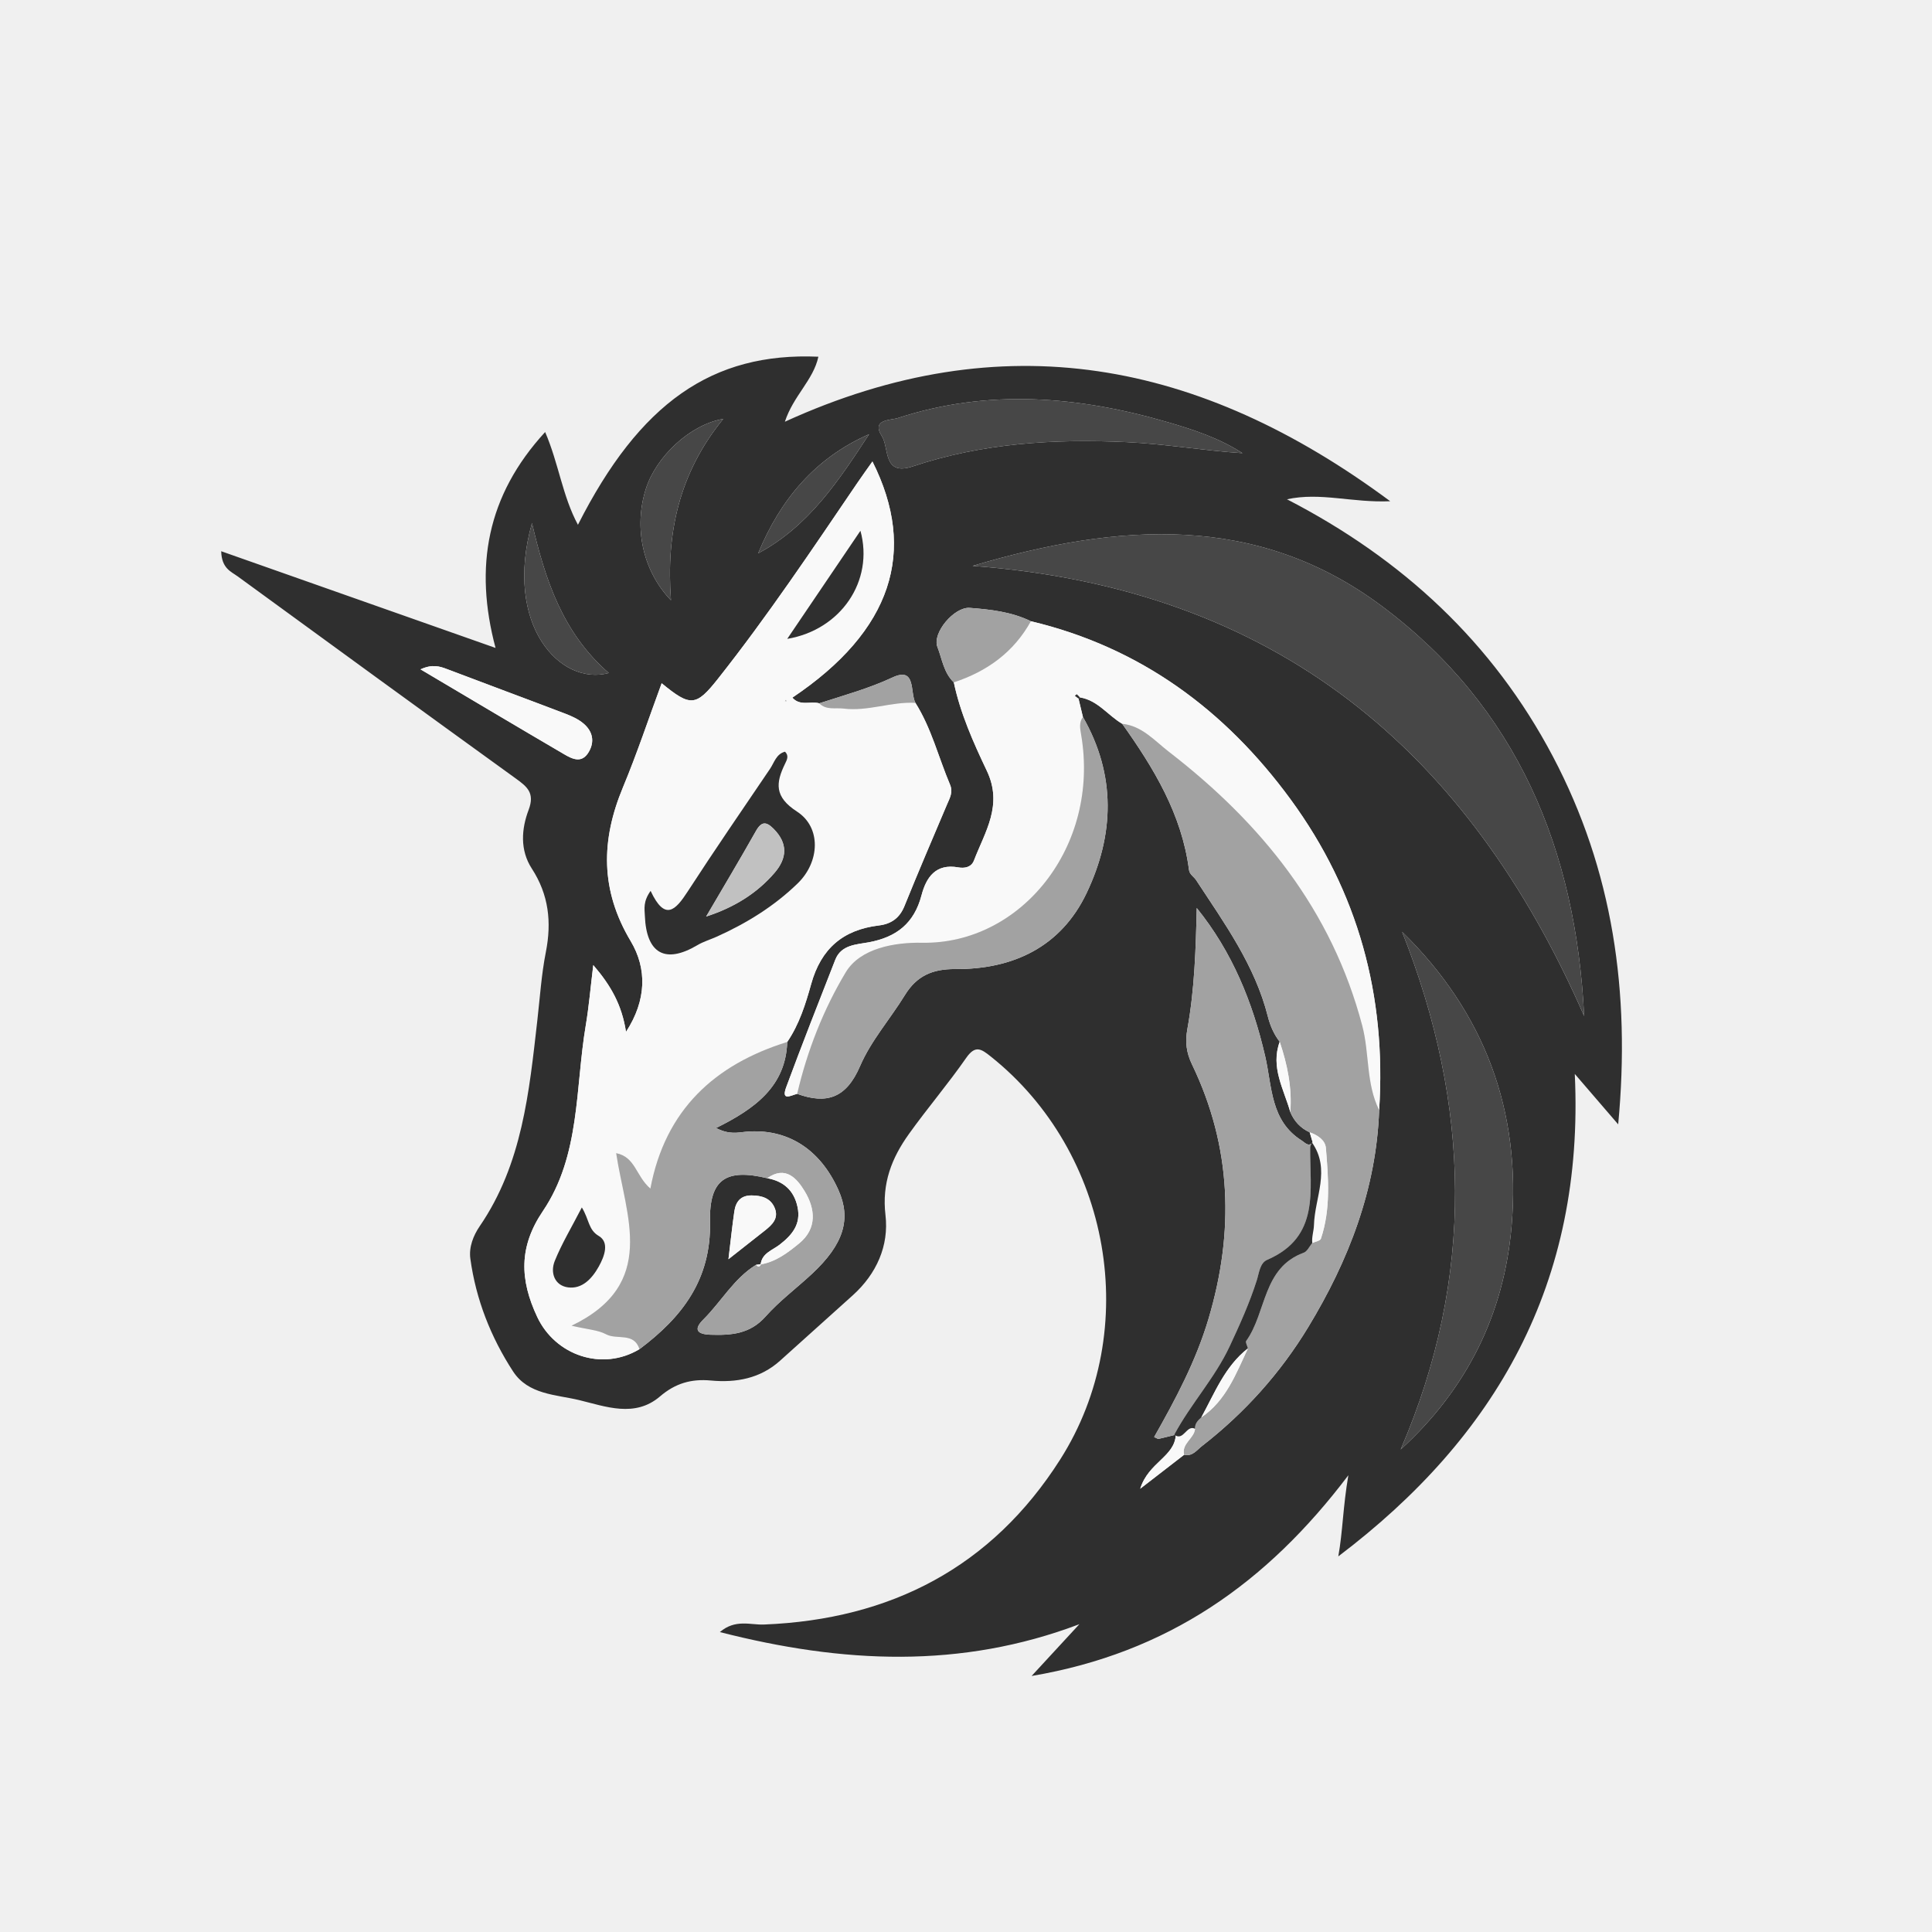
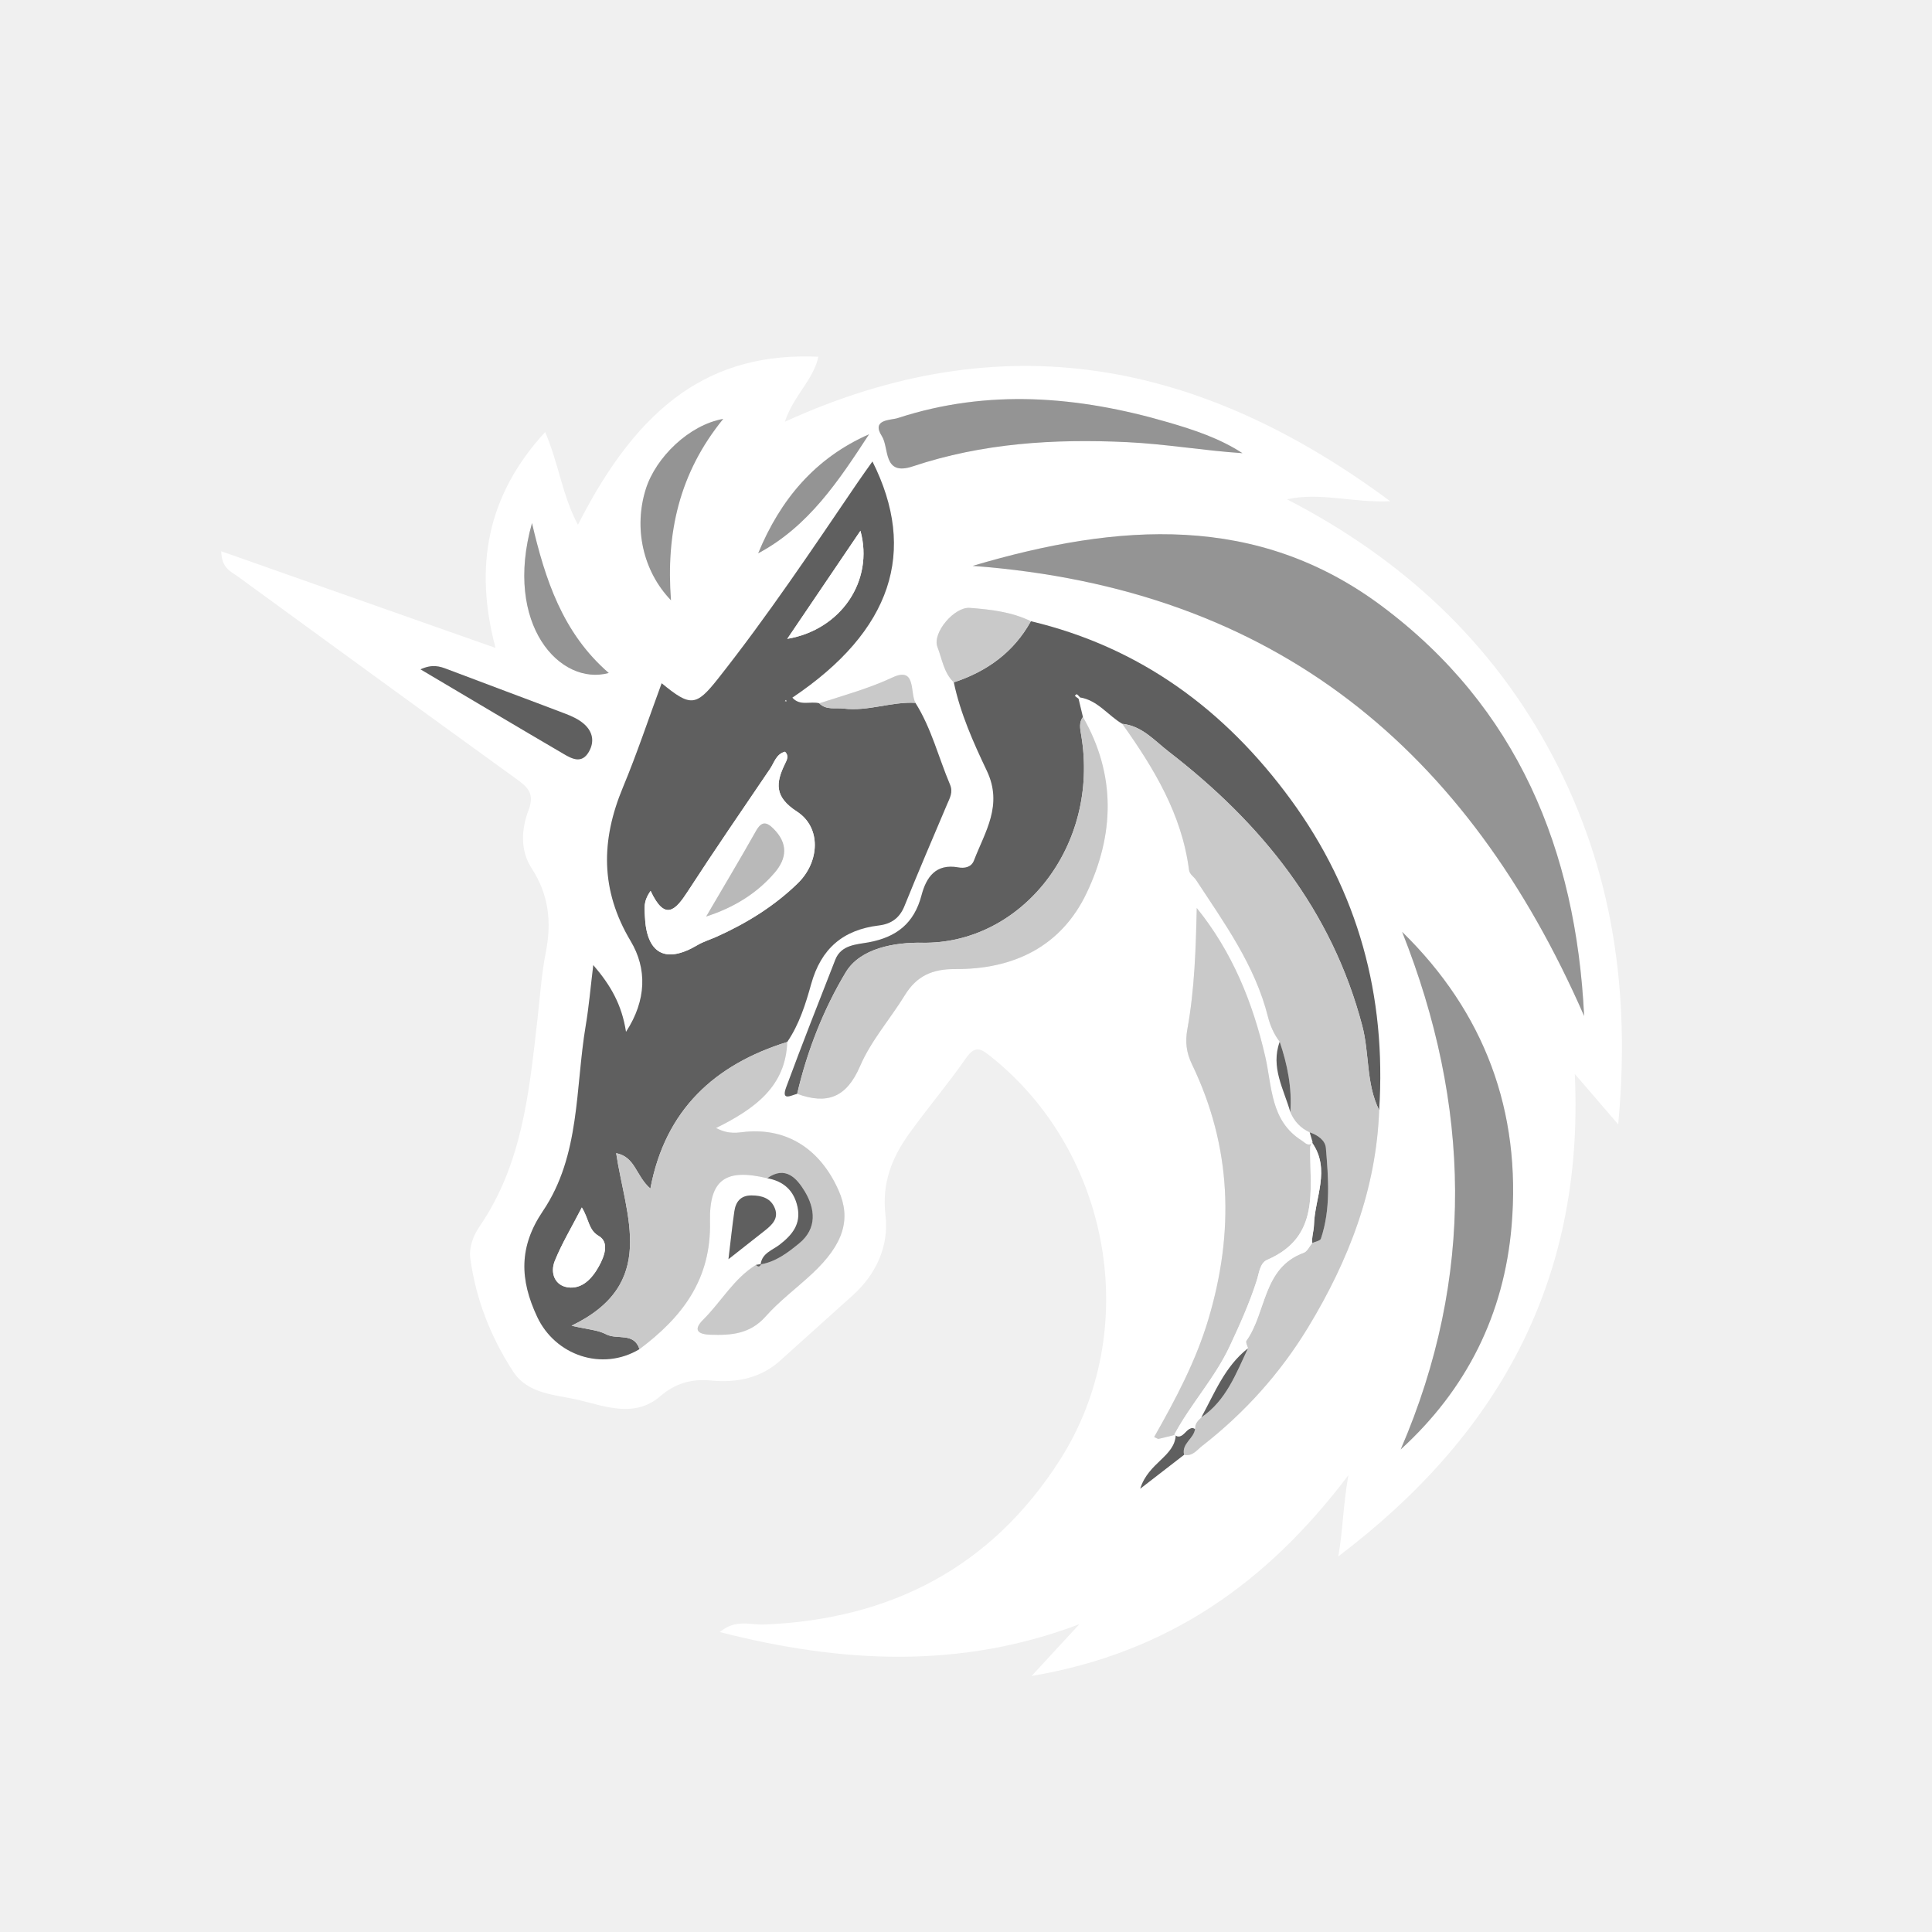
- <svg xmlns="http://www.w3.org/2000/svg" version="1.1" id="Layer_1" x="0px" y="0px" viewBox="0 0 2000 2000" style="enable-background:new 0 0 2000 2000;" xml:space="preserve">
-   <style type="text/css">
- 	.st0{fill:#2F2F2F;}
- 	.st1{fill:#F9F9F9;}
- 	.st2{fill:#474747;}
- 	.st3{fill:#A2A2A2;}
- 	.st4{fill:#C1C1C1;}
- </style>
-   <g id="_x37_Ust4G.tif">
-     <g>
-       <path class="st0" d="M228.99,570.63c95.14,33.54,187.9,66.23,284,100.11c-22.33-83.78-9.12-157.7,51.34-223.5    c14.1,32.72,17.86,66.2,33.95,96.02c63.89-126.12,138.99-178.77,248.9-173.99c-5.2,24.24-25.87,40.36-34.68,67.3    c225.57-102.93,429.58-63.89,626.66,82.31c-39.66,1.71-72.05-9.59-106.9-2.03c119.7,61.79,213.07,148.29,275.22,266.14    c62.16,117.89,80.52,243.93,67.66,380.94c-15.75-18.3-28.28-32.86-44.93-52.2c10.22,216.5-81.52,375.9-244.81,499.44    c4.64-25.75,4.78-51.13,10.42-84c-84.52,111.75-186.92,183.87-327.92,207.8c19.67-21.32,34.57-37.47,49.47-53.62    c-122.67,46.51-245.11,40.69-372.17,8.17c16.04-13.71,31.67-7.26,45.57-7.81c131.27-5.18,235.87-59.41,306.77-170.89    c85.38-134.26,52.39-318.17-71.83-417.07c-9.89-7.88-16.02-12.27-25.53,1.4c-18.72,26.94-40.12,52-59.23,78.69    c-17.8,24.86-28.2,51.02-24.31,84.03c3.73,31.62-9.21,60.84-33.92,83.09c-25.09,22.59-50.16,45.2-75.3,67.73    c-20.49,18.36-45.34,22.87-71.5,20.42c-20.29-1.9-36.84,2.87-52.66,16.44c-26.08,22.37-56.42,10.41-83.76,3.82    c-23.87-5.75-52.69-5.56-68.4-29.72c-23.08-35.5-38.38-74.46-44.19-116.59c-1.66-12.05,3.09-24.04,9.69-33.69    c44.11-64.44,51.18-139.01,59.67-213.28c2.69-23.53,4.21-47.32,8.79-70.49c6.14-31.07,3-59.47-14.51-86.42    c-12.48-19.2-10.76-41.17-3.31-60.83c6.64-17.52-1.6-24-13.37-32.5c-96.1-69.44-191.97-139.21-287.73-209.12    C239.27,591.71,229.41,588.48,228.99,570.63z M787.94,1308.54c-1.77,0.28-3.55,0.56-5.32,0.84    c-23.03,14.21-35.98,38.16-54.6,56.65c-10.56,10.49-6.01,15.22,7.35,15.67c21.38,0.72,40.99-0.65,57.09-18.78    c14.44-16.26,32.28-29.47,48.27-44.4c32.63-30.47,40.66-56.49,27.22-86.58c-19.11-42.77-53.28-64.14-95.8-60.35    c-8.3,0.74-17.15,3.26-30.89-3.88c40.83-20.17,72.12-43.46,73.69-89.08c12.42-18.23,19.03-39.3,24.76-59.91    c10.23-36.79,33.01-56.22,70.08-60.69c12.61-1.52,21.42-7.5,26.48-20.03c14.24-35.27,29.24-70.24,44.1-105.27    c2.82-6.65,6.45-12.57,3.08-20.52c-11.94-28.21-19.26-58.37-35.83-84.63c-5.74-11.09,0.87-37.73-23.64-26.3    c-24.72,11.53-50.38,18.51-75.89,26.78c-9.02-2.47-19.89,3.22-27.84-5.86c103.25-69.29,129.61-151.56,82.9-244.47    c-5.47,7.76-10.77,15.06-15.84,22.52c-46.59,68.54-92.67,137.46-144.14,202.51c-22.76,28.77-28.46,28.96-58.21,4.54    c-13.42,36.37-25.43,72.6-40.07,107.74c-22.81,54.74-23.59,106.33,8.01,159.21c16.91,28.3,16.6,61.06-4.86,93.94    c-4.31-27.99-15.64-47.92-33.88-69.14c-2.88,23.5-4.52,43.12-7.78,62.47c-10.97,65.02-5.42,134.55-44.41,192.25    c-24.94,36.91-24,70.84-5.85,109.49c18.65,39.73,67.12,56.67,105.87,33.39c44.09-33.03,74.32-71.95,73.02-131.99    c-0.97-44.53,17.05-55.09,59.26-44.98c16.92,3.09,27.69,12.71,31.33,29.72c3.8,17.74-5.44,28.98-18.55,39.12    c-7.38,5.71-18.26,8.69-19.62,20.39L787.94,1308.54z M1358.96,1182.92c-4.88,4.47-7.9,0-11.51-2.27    c-32.45-20.44-30.52-55.93-37.73-87.15c-12.95-56.05-34.11-108.06-70.85-153.53c-0.97,42.44-2.23,84.17-9.7,125.24    c-2.45,13.5-1.04,24.58,4.77,36.64c41.21,85.46,43.91,173.33,17.06,263.53c-12.94,43.48-33.98,83.04-56.25,122.25    c2.97,1.27,3.89,2.07,4.6,1.91c5.97-1.36,11.9-2.9,17.84-4.37c-1.07,22.91-28.29,28.49-36.85,55.95    c19.01-14.7,32.22-24.91,45.42-35.12c8.64,1.98,13.06-4.82,18.58-9.1c44.17-34.33,81.13-75.54,109.99-123.14    c41.77-68.89,70.39-142.66,73.36-224.51c7.6-118.08-21.65-226.09-91.62-321.66c-67.8-92.61-155.58-157.52-268.92-184.49    c-19.94-9.73-41.66-12.18-63.23-13.83c-16.15-1.24-39.13,26.07-33.51,40.48c4.83,12.39,6.51,26.71,16.97,36.63    c6.79,32.2,20.28,62.3,34.16,91.5c16.95,35.64-1.84,63.06-13.3,92.88c-2.83,7.35-10.17,8.25-16.16,7.17    c-23.6-4.27-33.29,10.49-38.13,28.86c-7.64,29.03-25.8,43.35-54.75,48.71c-12.33,2.28-28.41,2.38-34.52,18    c-17.17,43.91-34.48,87.78-50.82,132c-5.51,14.92,5.24,8.29,11.35,6.85c30.88,11.25,51.04,4.06,65.09-28.67    c11.3-26.33,31.26-48.85,46.47-73.61c12.21-19.86,28.45-27.03,52.1-26.89c59.99,0.36,109.43-22.95,136-78.75    c28.73-60.33,30.58-122.19-3.85-182.23c-1.53-6.35-3.05-12.7-4.58-19.06l1.48-1.2c18.45,2.96,28.94,18.66,43.81,27.35    c32.7,45.96,61.64,93.64,69.09,151.13c0.64,4.93,5.05,7.08,7.34,10.57c29.28,44.67,60.91,88.2,74.29,141.21    c2.43,9.62,6.26,18.39,12.28,26.24c-9.65,26.26,4.21,48.97,10.98,72.75c3.99,9.57,10.62,16.62,20.06,20.99    C1356.85,1175.76,1357.91,1179.34,1358.96,1182.92z M1006.85,585.8c314.75,23.43,512.88,191.54,633.03,465.96    c-8.39-171.91-69.09-319.61-209.58-424.45C1301.53,531.23,1158.3,540.95,1006.85,585.8z M1451.48,964.65    c71.05,179.2,75.6,356.97-1.48,535.82c68.34-62.32,107.03-139.97,114.8-231.46C1574.89,1150.23,1536.8,1048.04,1451.48,964.65z     M1286.21,469.13c-23.8-15.46-50.3-24.2-77.07-32c-92.82-27.06-186.15-34.89-279.75-4.35c-7.25,2.37-27.78,1.08-16.5,18.69    c7.82,12.2,0.78,41.75,32.09,31.3c71.98-24.03,146.09-28.64,221.45-25.08C1206.52,459.58,1245.92,466.47,1286.21,469.13z     M748.68,433.65c-35.07,6.11-69.75,39.6-80.15,72.6c-12.63,40.06-3.23,84.65,26.06,115.16    C689.36,552.21,702.9,489.88,748.68,433.65z M435.3,692.9c51.85,30.7,100.02,59.39,148.41,87.72c8.63,5.05,18.58,10.2,25.81-2.24    c6.39-11,3.83-21.47-5.42-29.34c-5.35-4.55-12.24-7.68-18.9-10.23c-40.65-15.51-81.48-30.56-122.14-46.05    C455.21,689.77,447.73,687.23,435.3,692.9z M550.71,541.47C521,646.9,580.02,710.46,630.19,696.67    C582.2,655.1,564.26,599.43,550.71,541.47z M784.84,572.81c52.4-27.94,83.66-75.56,114.81-123.26    C843.67,474.16,807.69,517.37,784.84,572.81z M754.09,1303.54c15.49-12.19,26.69-20.96,37.84-29.79    c7.32-5.8,14.24-12.4,10.27-22.7c-4.1-10.65-13.47-13.53-24.25-13.55c-11.34-0.02-16.32,6.64-17.77,16.54    C757.98,1269.16,756.41,1284.38,754.09,1303.54z" />
-       <path class="st1" d="M947.62,727.58c16.57,26.26,23.89,56.42,35.83,84.63c3.37,7.95-0.26,13.87-3.08,20.52    c-14.85,35.03-29.85,70-44.1,105.27c-5.06,12.53-13.87,18.51-26.48,20.03c-37.07,4.47-59.85,23.9-70.08,60.69    c-5.73,20.61-12.34,41.68-24.76,59.91c-75.05,23.37-126.32,70.14-141.68,151.79c-15.17-13.18-15.45-32.74-35.42-36.68    c9.83,65.52,43.51,135.38-46.17,178.63c16.81,3.94,27.36,4.4,35.76,8.88c11.23,6,28.88-2.4,34.54,15.39    c-38.75,23.28-87.22,6.34-105.87-33.39c-18.15-38.65-19.09-72.59,5.85-109.49c38.99-57.7,33.44-127.22,44.41-192.25    c3.26-19.35,4.91-38.97,7.78-62.47c18.24,21.22,29.57,41.15,33.88,69.14c21.46-32.88,21.77-65.64,4.86-93.94    c-31.6-52.87-30.82-104.47-8.01-159.21c14.64-35.14,26.65-71.37,40.07-107.74c29.75,24.42,35.46,24.22,58.21-4.54    c51.46-65.06,97.55-133.97,144.14-202.51c5.07-7.46,10.37-14.76,15.84-22.52c46.71,92.91,20.35,175.18-82.9,244.47    c7.95,9.08,18.82,3.39,27.84,5.86c7.24,7.34,16.67,4.4,25.28,5.46C898.54,736.64,922.61,726.22,947.62,727.58z M673.51,922.25    c-7.96,11.18-6.23,18.65-5.96,25.66c1.52,39.4,21.18,50.2,54.41,30.49c6.21-3.68,13.36-5.76,19.99-8.75    c30.97-13.95,59.65-31.62,84-55.37c22.68-22.12,24.41-57.74-0.94-74.14c-23.53-15.23-22.07-29.58-12.28-49.65    c1.81-3.71,4.25-8.04-0.08-12.33c-9.14,2.36-11.1,11.21-15.48,17.68c-28.59,42.21-57.5,84.22-85.23,126.99    C699.35,942.25,688.39,954.09,673.51,922.25z M890.72,549.46c-25.67,37.91-50.1,73.98-75.76,111.88    C870.43,652.05,904.94,601.33,890.72,549.46z M602.31,1249.95c-10.69,20.76-20.81,37.5-28.03,55.41    c-4.92,12.2-0.11,25.51,13.8,27.33c14.53,1.91,24.75-9.04,31.7-21.47c5.97-10.66,11.29-25.14,0.08-31.74    C608.91,1273.04,610.05,1262.57,602.31,1249.95z M813.61,724.55l-1.03,1.19l1.6,0.29L813.61,724.55z" />
-       <path class="st1" d="M1161.76,749.28c-14.87-8.69-25.37-24.38-43.84-27.33c-1.07-1.09-2.05-2.28-3.22-3.23    c-0.14-0.11-1.3,1.02-1.99,1.58c1.25,0.94,2.5,1.89,3.75,2.83c1.53,6.35,3.05,12.7,4.58,19.06c-4.2,5.76-2.95,11.96-1.86,18.35    c19.8,115.97-62.61,217.24-164.77,215.38c-28.04-0.51-63.85,5.53-78.88,30.55c-23.08,38.41-39.96,81.34-50.31,125.87    c-6.11,1.44-16.86,8.07-11.35-6.85c16.34-44.22,33.64-88.09,50.82-132c6.11-15.62,22.19-15.72,34.52-18    c28.95-5.36,47.11-19.67,54.75-48.71c4.83-18.37,14.53-33.13,38.13-28.86c5.99,1.08,13.34,0.19,16.16-7.17    c11.47-29.82,30.25-57.24,13.3-92.88c-13.89-29.2-27.38-59.3-34.16-91.5c34.34-11.33,61.96-31.12,79.77-63.28    c113.34,26.97,201.12,91.88,268.92,184.49c69.97,95.57,99.22,203.58,91.62,321.66c-13.69-27.52-9.9-58.49-17.49-87.36    c-31.47-119.69-104.52-209.79-200.31-283.74C1195.2,766.79,1182.26,751.42,1161.76,749.28z" />
-       <path class="st2" d="M1006.85,585.8c151.45-44.86,294.68-54.58,423.46,41.51c140.49,104.83,201.18,252.54,209.58,424.45    C1519.73,777.34,1321.6,609.24,1006.85,585.8z" />
-       <path class="st3" d="M1161.76,749.28c20.49,2.14,33.44,17.51,48.15,28.86c95.79,73.95,168.84,164.05,200.31,283.74    c7.59,28.87,3.8,59.85,17.49,87.36c-2.97,81.85-31.59,155.62-73.36,224.51c-28.86,47.6-65.82,88.8-109.99,123.14    c-5.51,4.28-9.93,11.08-18.57,9.1c-2.86-11.78,10.39-16.77,11.34-26.94c-0.34-5.3,2.94-8.61,6.48-11.79    c25.69-17.36,35.86-45.19,48.31-71.49c-0.67-2.61-2.8-6.26-1.8-7.66c21.12-29.53,16.8-75.67,59.52-91.3    c3.68-1.35,5.93-6.61,8.84-10.06c3.07-1.44,8.17-2.21,8.91-4.43c10.29-30.74,7.76-62.43,5.17-93.88    c-0.67-8.17-8.57-13.46-16.76-16.26c-9.44-4.37-16.07-11.42-20.06-20.99c1.87-25.09-3.02-49.15-10.98-72.75    c-6.02-7.84-9.86-16.62-12.28-26.24c-13.37-53.02-45.01-96.55-74.29-141.21c-2.29-3.49-6.7-5.64-7.34-10.57    C1223.41,842.92,1194.47,795.24,1161.76,749.28z" />
-       <path class="st3" d="M661.98,1396.65c-5.66-17.79-23.31-9.39-34.54-15.39c-8.4-4.49-18.95-4.94-35.76-8.88    c89.68-43.26,56-113.12,46.17-178.63c19.97,3.94,20.25,23.5,35.42,36.68c15.36-81.65,66.63-128.42,141.68-151.79    c-1.57,45.61-32.86,68.9-73.69,89.08c13.73,7.14,22.59,4.62,30.89,3.88c42.52-3.79,76.69,17.58,95.8,60.35    c13.45,30.09,5.41,56.11-27.22,86.58c-15.99,14.93-33.83,28.14-48.27,44.4c-16.1,18.13-35.71,19.5-57.09,18.78    c-13.37-0.45-17.92-5.18-7.35-15.67c18.62-18.49,31.57-42.44,54.6-56.65c2.23,2.6,3.98,2.2,5.32-0.84c0,0-0.53,0.37-0.53,0.37    c15.81-2.66,28.24-12.21,39.94-21.8c18.86-15.46,16.55-35.99,5.64-53.96c-7.88-12.98-19.66-26.99-38.74-13.46    c-42.21-10.11-60.23,0.44-59.26,44.98C736.31,1324.7,706.08,1363.62,661.98,1396.65z" />
-       <path class="st3" d="M1217.2,1485.14c-5.94,1.48-11.87,3.02-17.84,4.39c-0.7,0.16-1.63-0.63-4.6-1.91    c22.27-39.21,43.31-78.77,56.25-122.25c26.84-90.2,24.15-178.07-17.06-263.53c-5.82-12.06-7.22-23.14-4.77-36.64    c7.46-41.07,8.72-82.8,9.7-125.24c36.73,45.46,57.9,97.48,70.85,153.53c7.21,31.22,5.29,66.71,37.73,87.15    c3.6,2.27,6.63,6.74,11.51,2.27c0,0-0.84-0.24-0.84-0.24c-0.63,1.69-1.8,3.37-1.82,5.06c-0.5,44.23,10.62,92.64-44.49,116.42    c-7.61,3.28-8.36,13.6-10.83,21.35c-7.47,23.42-17.53,45.7-27.92,67.97c-15.42,33.03-40.43,59.83-57.48,91.7L1217.2,1485.14z" />
-       <path class="st2" d="M1451.48,964.65c85.32,83.39,123.41,185.58,113.32,304.36c-7.77,91.49-46.46,169.14-114.8,231.46    C1527.09,1321.62,1522.53,1143.85,1451.48,964.65z" />
-       <path class="st3" d="M825.23,1132.35c10.35-44.54,27.24-87.46,50.31-125.87c15.03-25.02,50.84-31.06,78.88-30.55    c102.16,1.87,184.57-99.4,164.77-215.38c-1.09-6.4-2.35-12.59,1.86-18.35c34.43,60.03,32.58,121.9,3.85,182.23    c-26.57,55.8-76.01,79.11-136,78.75c-23.65-0.14-39.9,7.03-52.1,26.89c-15.22,24.76-35.18,47.28-46.47,73.61    C876.27,1136.4,856.11,1143.6,825.23,1132.35z" />
-       <path class="st2" d="M1286.21,469.13c-40.29-2.66-79.69-9.55-119.79-11.44c-75.36-3.56-149.46,1.05-221.45,25.08    c-31.31,10.45-24.27-19.1-32.09-31.3c-11.28-17.61,9.25-16.32,16.5-18.69c93.6-30.54,186.93-22.71,279.75,4.35    C1235.91,444.93,1262.41,453.67,1286.21,469.13z" />
-       <path class="st2" d="M748.68,433.65c-45.79,56.23-59.32,118.56-54.09,187.76c-29.29-30.5-38.69-75.09-26.06-115.16    C678.93,473.25,713.61,439.76,748.68,433.65z" />
-       <path class="st1" d="M435.3,692.9c12.43-5.67,19.91-3.13,27.75-0.14c40.66,15.49,81.49,30.54,122.14,46.05    c6.67,2.54,13.56,5.68,18.9,10.23c9.25,7.87,11.82,18.35,5.42,29.34c-7.23,12.44-17.18,7.29-25.81,2.24    C535.32,752.29,487.15,723.6,435.3,692.9z" />
-       <path class="st2" d="M550.71,541.47c13.55,57.97,31.49,113.63,79.48,155.2C580.02,710.46,521,646.9,550.71,541.47z" />
-       <path class="st3" d="M1067.17,643.1c-17.81,32.16-45.43,51.95-79.77,63.28c-10.46-9.92-12.15-24.24-16.97-36.63    c-5.61-14.41,17.37-41.72,33.51-40.48C1025.52,630.93,1047.23,633.37,1067.17,643.1z" />
-       <path class="st2" d="M784.84,572.81c22.84-55.44,58.83-98.65,114.81-123.26C868.5,497.25,837.25,544.87,784.84,572.81z" />
-       <path class="st1" d="M754.09,1303.54c2.32-19.16,3.89-34.37,6.09-49.5c1.44-9.9,6.43-16.56,17.77-16.54    c10.78,0.02,20.15,2.9,24.25,13.55c3.97,10.3-2.95,16.9-10.27,22.7C780.78,1282.58,769.58,1291.35,754.09,1303.54z" />
-       <path class="st3" d="M947.62,727.58c-25.02-1.36-49.08,9.05-74.26,5.94c-8.61-1.06-18.04,1.87-25.28-5.46    c25.51-8.27,51.16-15.25,75.89-26.78C948.5,689.85,941.89,716.49,947.62,727.58z" />
-       <path class="st1" d="M794.25,1219.68c19.08-13.53,30.86,0.49,38.74,13.46c10.91,17.97,13.22,38.49-5.64,53.96    c-11.7,9.59-24.13,19.14-39.94,21.8c1.37-11.7,12.25-14.68,19.62-20.39c13.11-10.14,22.35-21.37,18.55-39.12    C821.94,1232.39,811.17,1222.77,794.25,1219.68z" />
-       <path class="st1" d="M1355.8,1172.18c8.18,2.8,16.08,8.09,16.76,16.26c2.59,31.45,5.12,63.15-5.17,93.88    c-0.74,2.22-5.84,2.99-8.91,4.43c-0.72-6.31,1.58-12.59,1.73-18.37c0.73-28.55,17.73-57.72-2.08-85.71c0,0,0.84,0.24,0.84,0.24    C1357.91,1179.34,1356.85,1175.76,1355.8,1172.18z" />
-       <path class="st1" d="M1237.12,1479.06c-0.95,10.17-14.2,15.16-11.34,26.94c-13.21,10.21-26.41,20.42-45.42,35.12    c8.56-27.47,35.78-33.05,36.84-55.96c0-0.01-1.64,0.02-1.63,0.02C1225.41,1492.49,1228.06,1474.49,1237.12,1479.06z" />
-       <path class="st1" d="M1324.76,1078.43c7.96,23.6,12.85,47.67,10.98,72.75C1328.97,1127.41,1315.11,1104.69,1324.76,1078.43z" />
-       <path class="st1" d="M787.94,1308.54c-1.34,3.04-3.1,3.43-5.32,0.84C784.39,1309.1,786.17,1308.82,787.94,1308.54z" />
-       <path class="st0" d="M673.51,922.25c14.88,31.84,25.84,20,38.44,0.57c27.73-42.77,56.64-84.78,85.23-126.99    c4.38-6.47,6.34-15.32,15.48-17.68c4.32,4.29,1.88,8.62,0.08,12.33c-9.79,20.07-11.25,34.42,12.28,49.65    c25.35,16.41,23.61,52.02,0.94,74.14c-24.35,23.75-53.03,41.42-84,55.37c-6.64,2.99-13.78,5.07-19.99,8.75    c-33.23,19.72-52.89,8.91-54.41-30.49C667.28,940.9,665.55,933.42,673.51,922.25z M731,948.8c28.51-9.21,52.25-23.69,70.79-45.22    c13.06-15.16,14.02-30.54-0.95-45.6c-7.47-7.51-12.49-8-18.27,2.26C765.79,890,748.24,919.31,731,948.8z" />
-       <path class="st0" d="M890.72,549.46c14.21,51.87-20.3,102.6-75.76,111.88C840.63,623.44,865.05,587.36,890.72,549.46z" />
-       <path class="st0" d="M602.31,1249.95c7.73,12.62,6.6,23.09,17.55,29.53c11.22,6.6,5.89,21.08-0.08,31.74    c-6.95,12.43-17.17,23.38-31.7,21.47c-13.9-1.83-18.71-15.14-13.8-27.33C581.51,1287.45,591.62,1270.71,602.31,1249.95z" />
-       <polygon class="st3" points="813.61,724.55 814.18,726.02 812.58,725.73   " />
-       <path class="st0" d="M1116.47,723.14c-1.25-0.94-2.5-1.89-3.75-2.83c0.69-0.56,1.84-1.7,1.99-1.58c1.17,0.95,2.16,2.13,3.22,3.23    C1117.95,721.93,1116.47,723.14,1116.47,723.14z" />
-       <path class="st0" d="M1237.12,1479.06c-9.06-4.57-11.71,13.43-21.55,6.12c17.05-31.87,42.07-58.67,57.48-91.7    c10.39-22.27,20.45-44.55,27.92-67.97c2.47-7.75,3.22-18.07,10.83-21.35c55.11-23.78,43.99-72.18,44.49-116.42    c0.02-1.69,1.19-3.38,1.82-5.06c19.81,27.98,2.81,57.16,2.08,85.71c-0.15,5.78-2.45,12.06-1.73,18.37    c-2.91,3.45-5.16,8.71-8.84,10.06c-42.72,15.63-38.4,61.77-59.52,91.3c-1.01,1.41,1.13,5.06,1.8,7.67    c-23.86,18.59-34.42,46.17-48.31,71.49C1240.07,1470.44,1236.78,1473.76,1237.12,1479.06z" />
-       <path class="st1" d="M1243.6,1467.27c13.89-25.33,24.45-52.9,48.31-71.49C1279.47,1422.08,1269.29,1449.91,1243.6,1467.27z" />
-       <path class="st4" d="M731,948.8c17.24-29.49,34.8-58.8,51.56-88.55c5.79-10.27,10.8-9.77,18.27-2.26    c14.97,15.05,14.01,30.44,0.95,45.6C783.24,925.1,759.5,939.58,731,948.8z" />
-     </g>
-   </g>
+ <svg xmlns="http://www.w3.org/2000/svg" width="2000" height="2000" viewBox="0 0 2000 2000" fill="none">
+   <path d="M228.99 570.63C324.13 604.17 416.89 636.86 512.99 670.74C490.66 586.96 503.87 513.04 564.33 447.24C578.43 479.96 582.19 513.44 598.28 543.26C662.17 417.14 737.27 364.49 847.18 369.27C841.98 393.51 821.31 409.63 812.5 436.57C1038.07 333.64 1242.08 372.68 1439.16 518.88C1399.5 520.59 1367.11 509.29 1332.26 516.85C1451.96 578.64 1545.33 665.14 1607.48 782.99C1669.64 900.88 1688 1026.92 1675.14 1163.93C1659.39 1145.63 1646.86 1131.07 1630.21 1111.73C1640.43 1328.23 1548.69 1487.63 1385.4 1611.17C1390.04 1585.42 1390.18 1560.04 1395.82 1527.17C1311.3 1638.92 1208.9 1711.04 1067.9 1734.97C1087.57 1713.65 1102.47 1697.5 1117.37 1681.35C994.7 1727.86 872.26 1722.04 745.2 1689.52C761.24 1675.81 776.87 1682.26 790.77 1681.71C922.04 1676.53 1026.64 1622.3 1097.54 1510.82C1182.92 1376.56 1149.93 1192.65 1025.71 1093.75C1015.82 1085.87 1009.69 1081.48 1000.18 1095.15C981.46 1122.09 960.06 1147.15 940.95 1173.84C923.15 1198.7 912.75 1224.86 916.64 1257.87C920.37 1289.49 907.43 1318.71 882.72 1340.96C857.63 1363.55 832.56 1386.16 807.42 1408.69C786.93 1427.05 762.08 1431.56 735.92 1429.11C715.63 1427.21 699.08 1431.98 683.26 1445.55C657.18 1467.92 626.84 1455.96 599.5 1449.37C575.63 1443.62 546.81 1443.81 531.1 1419.65C508.02 1384.15 492.72 1345.19 486.91 1303.06C485.25 1291.01 490 1279.02 496.6 1269.37C540.71 1204.93 547.78 1130.36 556.27 1056.09C558.96 1032.56 560.48 1008.77 565.06 985.6C571.2 954.53 568.06 926.13 550.55 899.18C538.07 879.98 539.79 858.01 547.24 838.35C553.88 820.83 545.64 814.35 533.87 805.85C437.77 736.41 341.9 666.64 246.14 596.73C239.27 591.71 229.41 588.48 228.99 570.63ZM787.94 1308.54C786.17 1308.82 784.39 1309.1 782.62 1309.38C759.59 1323.59 746.64 1347.54 728.02 1366.03C717.46 1376.52 722.01 1381.25 735.37 1381.7C756.75 1382.42 776.36 1381.05 792.46 1362.92C806.9 1346.66 824.74 1333.45 840.73 1318.52C873.36 1288.05 881.39 1262.03 867.95 1231.94C848.84 1189.17 814.67 1167.8 772.15 1171.59C763.85 1172.33 755 1174.85 741.26 1167.71C782.09 1147.54 813.38 1124.25 814.95 1078.63C827.37 1060.4 833.98 1039.33 839.71 1018.72C849.94 981.93 872.72 962.5 909.79 958.03C922.4 956.51 931.21 950.53 936.27 938C950.51 902.73 965.51 867.76 980.37 832.73C983.19 826.08 986.82 820.16 983.45 812.21C971.51 784 964.19 753.84 947.62 727.58C941.88 716.49 948.49 689.85 923.98 701.28C899.26 712.81 873.6 719.79 848.09 728.06C839.07 725.59 828.2 731.28 820.25 722.2C923.5 652.91 949.86 570.64 903.15 477.73C897.68 485.49 892.38 492.79 887.31 500.25C840.72 568.79 794.64 637.71 743.17 702.76C720.41 731.53 714.71 731.72 684.96 707.3C671.54 743.67 659.53 779.9 644.89 815.04C622.08 869.78 621.3 921.37 652.9 974.25C669.81 1002.55 669.5 1035.31 648.04 1068.19C643.73 1040.2 632.4 1020.27 614.16 999.05C611.28 1022.55 609.64 1042.17 606.38 1061.52C595.41 1126.54 600.96 1196.07 561.97 1253.77C537.03 1290.68 537.97 1324.61 556.12 1363.26C574.77 1402.99 623.24 1419.93 661.99 1396.65C706.08 1363.62 736.31 1324.7 735.01 1264.66C734.04 1220.13 752.06 1209.57 794.27 1219.68C811.19 1222.77 821.96 1232.39 825.6 1249.4C829.4 1267.14 820.16 1278.38 807.05 1288.52C799.67 1294.23 788.79 1297.21 787.43 1308.91L787.94 1308.54ZM1358.96 1182.92C1354.08 1187.39 1351.06 1182.92 1347.45 1180.65C1315 1160.21 1316.93 1124.72 1309.72 1093.5C1296.77 1037.45 1275.61 985.44 1238.87 939.97C1237.9 982.41 1236.64 1024.14 1229.17 1065.21C1226.72 1078.71 1228.13 1089.79 1233.94 1101.85C1275.15 1187.31 1277.85 1275.18 1251 1365.38C1238.06 1408.86 1217.02 1448.42 1194.75 1487.63C1197.72 1488.9 1198.64 1489.7 1199.35 1489.54C1205.32 1488.18 1211.25 1486.64 1217.19 1485.17C1216.12 1508.08 1188.9 1513.66 1180.34 1541.12C1199.35 1526.42 1212.56 1516.21 1225.76 1506C1234.4 1507.98 1238.82 1501.18 1244.34 1496.9C1288.51 1462.57 1325.47 1421.36 1354.33 1373.76C1396.1 1304.87 1424.72 1231.1 1427.69 1149.25C1435.29 1031.17 1406.04 923.16 1336.07 827.59C1268.27 734.98 1180.49 670.07 1067.15 643.1C1047.21 633.37 1025.49 630.92 1003.92 629.27C987.77 628.03 964.79 655.34 970.41 669.75C975.24 682.14 976.92 696.46 987.38 706.38C994.17 738.58 1007.66 768.68 1021.54 797.88C1038.49 833.52 1019.7 860.94 1008.24 890.76C1005.41 898.11 998.07 899.01 992.08 897.93C968.48 893.66 958.79 908.42 953.95 926.79C946.31 955.82 928.15 970.14 899.2 975.5C886.87 977.78 870.79 977.88 864.68 993.5C847.51 1037.41 830.2 1081.28 813.86 1125.5C808.35 1140.42 819.1 1133.79 825.21 1132.35C856.09 1143.6 876.25 1136.41 890.3 1103.68C901.6 1077.35 921.56 1054.83 936.77 1030.07C948.98 1010.21 965.22 1003.04 988.87 1003.18C1048.86 1003.54 1098.3 980.23 1124.87 924.43C1153.6 864.1 1155.45 802.24 1121.02 742.2C1119.49 735.85 1117.97 729.5 1116.44 723.14L1117.92 721.94C1136.37 724.9 1146.86 740.6 1161.73 749.29C1194.43 795.25 1223.37 842.93 1230.82 900.42C1231.46 905.35 1235.87 907.5 1238.16 910.99C1267.44 955.66 1299.07 999.19 1312.45 1052.2C1314.88 1061.82 1318.71 1070.59 1324.73 1078.44C1315.08 1104.7 1328.94 1127.41 1335.71 1151.19C1339.7 1160.76 1346.33 1167.81 1355.77 1172.18C1356.85 1175.76 1357.91 1179.34 1358.96 1182.92ZM1006.85 585.8C1321.6 609.23 1519.73 777.34 1639.88 1051.76C1631.49 879.85 1570.79 732.15 1430.3 627.31C1301.53 531.23 1158.3 540.95 1006.85 585.8ZM1451.48 964.65C1522.53 1143.85 1527.08 1321.62 1450 1500.47C1518.34 1438.15 1557.03 1360.5 1564.8 1269.01C1574.89 1150.23 1536.8 1048.04 1451.48 964.65ZM1286.21 469.13C1262.41 453.67 1235.91 444.93 1209.14 437.13C1116.32 410.07 1022.99 402.24 929.39 432.78C922.14 435.15 901.61 433.86 912.89 451.47C920.71 463.67 913.67 493.22 944.98 482.77C1016.96 458.74 1091.07 454.13 1166.43 457.69C1206.52 459.58 1245.92 466.47 1286.21 469.13ZM748.68 433.65C713.61 439.76 678.93 473.25 668.53 506.25C655.9 546.31 665.3 590.9 694.59 621.41C689.36 552.21 702.9 489.88 748.68 433.65ZM435.3 692.9C487.15 723.6 535.32 752.29 583.71 780.62C592.34 785.67 602.29 790.82 609.52 778.38C615.91 767.38 613.35 756.91 604.1 749.04C598.75 744.49 591.86 741.36 585.2 738.81C544.55 723.3 503.72 708.25 463.06 692.76C455.21 689.77 447.73 687.23 435.3 692.9ZM550.71 541.47C521 646.9 580.02 710.46 630.19 696.67C582.2 655.1 564.26 599.43 550.71 541.47ZM784.84 572.81C837.24 544.87 868.5 497.25 899.65 449.55C843.67 474.16 807.69 517.37 784.84 572.81ZM754.09 1303.54C769.58 1291.35 780.78 1282.58 791.93 1273.75C799.25 1267.95 806.17 1261.35 802.2 1251.05C798.1 1240.4 788.73 1237.52 777.95 1237.5C766.61 1237.48 761.63 1244.14 760.18 1254.04C757.98 1269.16 756.41 1284.38 754.09 1303.54Z" fill="white" />
+   <path d="M947.62 727.58C964.19 753.84 971.51 784 983.45 812.21C986.82 820.16 983.19 826.08 980.37 832.73C965.52 867.76 950.52 902.73 936.27 938C931.21 950.53 922.4 956.51 909.79 958.03C872.72 962.5 849.94 981.93 839.71 1018.72C833.98 1039.33 827.37 1060.4 814.95 1078.63C739.9 1102 688.63 1148.77 673.27 1230.42C658.1 1217.24 657.82 1197.68 637.85 1193.74C647.68 1259.26 681.36 1329.12 591.68 1372.37C608.49 1376.31 619.04 1376.77 627.44 1381.25C638.67 1387.25 656.32 1378.85 661.98 1396.64C623.23 1419.92 574.76 1402.98 556.11 1363.25C537.96 1324.6 537.02 1290.66 561.96 1253.76C600.95 1196.06 595.4 1126.54 606.37 1061.51C609.63 1042.16 611.28 1022.54 614.15 999.04C632.39 1020.26 643.72 1040.19 648.03 1068.18C669.49 1035.3 669.8 1002.54 652.89 974.24C621.29 921.37 622.07 869.77 644.88 815.03C659.52 779.89 671.53 743.66 684.95 707.29C714.7 731.71 720.41 731.51 743.16 702.75C794.62 637.69 840.71 568.78 887.3 500.24C892.37 492.78 897.67 485.48 903.14 477.72C949.85 570.63 923.49 652.9 820.24 722.19C828.19 731.27 839.06 725.58 848.08 728.05C855.32 735.39 864.75 732.45 873.36 733.51C898.54 736.64 922.61 726.22 947.62 727.58ZM673.51 922.25C665.55 933.43 667.28 940.9 667.55 947.91C669.07 987.31 688.73 998.11 721.96 978.4C728.17 974.72 735.32 972.64 741.95 969.65C772.92 955.7 801.6 938.03 825.95 914.28C848.63 892.16 850.36 856.54 825.01 840.14C801.48 824.91 802.94 810.56 812.73 790.49C814.54 786.78 816.98 782.45 812.65 778.16C803.51 780.52 801.55 789.37 797.17 795.84C768.58 838.05 739.67 880.06 711.94 922.83C699.35 942.25 688.39 954.09 673.51 922.25ZM890.72 549.46C865.05 587.37 840.62 623.44 814.96 661.34C870.43 652.05 904.94 601.33 890.72 549.46ZM602.31 1249.95C591.62 1270.71 581.5 1287.45 574.28 1305.36C569.36 1317.56 574.17 1330.87 588.08 1332.69C602.61 1334.6 612.83 1323.65 619.78 1311.22C625.75 1300.56 631.07 1286.08 619.86 1279.48C608.91 1273.04 610.05 1262.57 602.31 1249.95ZM813.61 724.55L812.58 725.74L814.18 726.03L813.61 724.55Z" fill="#5F5F5F" />
+   <path d="M1161.76 749.28C1146.89 740.59 1136.39 724.9 1117.92 721.95C1116.85 720.86 1115.87 719.67 1114.7 718.72C1114.56 718.61 1113.4 719.74 1112.71 720.3C1113.96 721.24 1115.21 722.19 1116.46 723.13C1117.99 729.48 1119.51 735.83 1121.04 742.19C1116.84 747.95 1118.09 754.15 1119.18 760.54C1138.98 876.51 1056.57 977.78 954.41 975.92C926.37 975.41 890.56 981.45 875.53 1006.47C852.45 1044.88 835.57 1087.81 825.22 1132.34C819.11 1133.78 808.36 1140.41 813.87 1125.49C830.21 1081.27 847.51 1037.4 864.69 993.49C870.8 977.87 886.88 977.77 899.21 975.49C928.16 970.13 946.32 955.82 953.96 926.78C958.79 908.41 968.49 893.65 992.09 897.92C998.08 899 1005.43 898.11 1008.25 890.75C1019.72 860.93 1038.5 833.51 1021.55 797.87C1007.66 768.67 994.17 738.57 987.39 706.37C1021.73 695.04 1049.35 675.25 1067.16 643.09C1180.5 670.06 1268.28 734.97 1336.08 827.58C1406.05 923.15 1435.3 1031.16 1427.7 1149.24C1414.01 1121.72 1417.8 1090.75 1410.21 1061.88C1378.74 942.19 1305.69 852.09 1209.9 778.14C1195.2 766.79 1182.26 751.42 1161.76 749.28Z" fill="#5F5F5F" />
+   <path d="M1006.85 585.8C1158.3 540.94 1301.53 531.22 1430.31 627.31C1570.8 732.14 1631.49 879.85 1639.89 1051.76C1519.73 777.34 1321.6 609.24 1006.85 585.8Z" fill="#949494" />
+   <path d="M1161.76 749.28C1182.25 751.42 1195.2 766.79 1209.91 778.14C1305.7 852.09 1378.75 942.19 1410.22 1061.88C1417.81 1090.75 1414.02 1121.73 1427.71 1149.24C1424.74 1231.09 1396.12 1304.86 1354.35 1373.75C1325.49 1421.35 1288.53 1462.55 1244.36 1496.89C1238.85 1501.17 1234.43 1507.97 1225.79 1505.99C1222.93 1494.21 1236.18 1489.22 1237.13 1479.05C1236.79 1473.75 1240.07 1470.44 1243.61 1467.26C1269.3 1449.9 1279.47 1422.07 1291.92 1395.77C1291.25 1393.16 1289.12 1389.51 1290.12 1388.11C1311.24 1358.58 1306.92 1312.44 1349.64 1296.81C1353.32 1295.46 1355.57 1290.2 1358.48 1286.75C1361.55 1285.31 1366.65 1284.54 1367.39 1282.32C1377.68 1251.58 1375.15 1219.89 1372.56 1188.44C1371.89 1180.27 1363.99 1174.98 1355.8 1172.18C1346.36 1167.81 1339.73 1160.76 1335.74 1151.19C1337.61 1126.1 1332.72 1102.04 1324.76 1078.44C1318.74 1070.6 1314.9 1061.82 1312.48 1052.2C1299.11 999.18 1267.47 955.65 1238.19 910.99C1235.9 907.5 1231.49 905.35 1230.85 900.42C1223.41 842.92 1194.47 795.24 1161.76 749.28Z" fill="#C9C9C9" />
+   <path d="M661.98 1396.65C656.32 1378.86 638.67 1387.26 627.44 1381.26C619.04 1376.77 608.49 1376.32 591.68 1372.38C681.36 1329.12 647.68 1259.26 637.85 1193.75C657.82 1197.69 658.1 1217.25 673.27 1230.43C688.63 1148.78 739.9 1102.01 814.95 1078.64C813.38 1124.25 782.09 1147.54 741.26 1167.72C754.99 1174.86 763.85 1172.34 772.15 1171.6C814.67 1167.81 848.84 1189.18 867.95 1231.95C881.4 1262.04 873.36 1288.06 840.73 1318.53C824.74 1333.46 806.9 1346.67 792.46 1362.93C776.36 1381.06 756.75 1382.43 735.37 1381.71C722 1381.26 717.45 1376.53 728.02 1366.04C746.64 1347.55 759.59 1323.6 782.62 1309.39C784.85 1311.99 786.6 1311.59 787.94 1308.55L787.41 1308.92C803.22 1306.26 815.65 1296.71 827.35 1287.12C846.21 1271.66 843.9 1251.13 832.99 1233.16C825.11 1220.18 813.33 1206.17 794.25 1219.7C752.04 1209.59 734.02 1220.14 734.99 1264.68C736.31 1324.7 706.08 1363.62 661.98 1396.65Z" fill="#C9C9C9" />
+   <path d="M1217.2 1485.14C1211.26 1486.62 1205.33 1488.16 1199.36 1489.53C1198.66 1489.69 1197.73 1488.9 1194.76 1487.62C1217.03 1448.41 1238.07 1408.85 1251.01 1365.37C1277.85 1275.17 1275.16 1187.3 1233.95 1101.84C1228.13 1089.78 1226.73 1078.7 1229.18 1065.2C1236.64 1024.13 1237.9 982.4 1238.88 939.96C1275.61 985.42 1296.78 1037.44 1309.73 1093.49C1316.94 1124.71 1315.02 1160.2 1347.46 1180.64C1351.06 1182.91 1354.09 1187.38 1358.97 1182.91L1358.13 1182.67C1357.5 1184.36 1356.33 1186.04 1356.31 1187.73C1355.81 1231.96 1366.93 1280.37 1311.82 1304.15C1304.21 1307.43 1303.46 1317.75 1300.99 1325.5C1293.52 1348.92 1283.46 1371.2 1273.07 1393.47C1257.65 1426.5 1232.64 1453.3 1215.59 1485.17L1217.2 1485.14Z" fill="#C9C9C9" />
+   <path d="M1451.48 964.65C1536.8 1048.04 1574.89 1150.23 1564.8 1269.01C1557.03 1360.5 1518.34 1438.15 1450 1500.47C1527.09 1321.62 1522.53 1143.85 1451.48 964.65Z" fill="#949494" />
+   <path d="M825.23 1132.35C835.58 1087.81 852.47 1044.89 875.54 1006.48C890.57 981.46 926.38 975.42 954.42 975.93C1056.58 977.8 1138.99 876.53 1119.19 760.55C1118.1 754.15 1116.84 747.96 1121.05 742.2C1155.48 802.23 1153.63 864.1 1124.9 924.43C1098.33 980.23 1048.89 1003.54 988.901 1003.18C965.251 1003.04 949 1010.21 936.8 1030.07C921.58 1054.83 901.621 1077.35 890.331 1103.68C876.271 1136.4 856.11 1143.6 825.23 1132.35Z" fill="#C9C9C9" />
+   <path d="M1286.21 469.13C1245.92 466.47 1206.52 459.58 1166.42 457.69C1091.06 454.13 1016.96 458.74 944.97 482.77C913.66 493.22 920.7 463.67 912.88 451.47C901.6 433.86 922.13 435.15 929.38 432.78C1022.98 402.24 1116.31 410.07 1209.13 437.13C1235.91 444.93 1262.41 453.67 1286.21 469.13Z" fill="#949494" />
+   <path d="M748.68 433.65C702.89 489.88 689.36 552.21 694.59 621.41C665.3 590.91 655.9 546.32 668.53 506.25C678.93 473.25 713.61 439.76 748.68 433.65Z" fill="#949494" />
+   <path d="M435.3 692.9C447.73 687.23 455.21 689.77 463.05 692.76C503.71 708.25 544.54 723.3 585.19 738.81C591.86 741.35 598.75 744.49 604.09 749.04C613.34 756.91 615.91 767.39 609.51 778.38C602.28 790.82 592.33 785.67 583.7 780.62C535.32 752.29 487.15 723.6 435.3 692.9Z" fill="#5F5F5F" />
+   <path d="M550.71 541.47C564.26 599.44 582.2 655.1 630.19 696.67C580.02 710.46 521 646.9 550.71 541.47Z" fill="#949494" />
+   <path d="M1067.17 643.1C1049.36 675.26 1021.74 695.05 987.4 706.38C976.94 696.46 975.25 682.14 970.43 669.75C964.82 655.34 987.8 628.03 1003.94 629.27C1025.52 630.93 1047.23 633.37 1067.17 643.1Z" fill="#C9C9C9" />
+   <path d="M784.84 572.81C807.68 517.37 843.67 474.16 899.65 449.55C868.5 497.25 837.25 544.87 784.84 572.81Z" fill="#949494" />
+   <path d="M754.09 1303.54C756.41 1284.38 757.98 1269.17 760.18 1254.04C761.62 1244.14 766.61 1237.48 777.95 1237.5C788.73 1237.52 798.1 1240.4 802.2 1251.05C806.17 1261.35 799.25 1267.95 791.93 1273.75C780.78 1282.58 769.58 1291.35 754.09 1303.54Z" fill="#5F5F5F" />
+   <path d="M947.62 727.58C922.6 726.22 898.54 736.63 873.36 733.52C864.75 732.46 855.32 735.39 848.08 728.06C873.59 719.79 899.24 712.81 923.97 701.28C948.5 689.85 941.89 716.49 947.62 727.58Z" fill="#C9C9C9" />
+   <path d="M794.25 1219.68C813.33 1206.15 825.11 1220.17 832.99 1233.14C843.9 1251.11 846.21 1271.63 827.35 1287.1C815.65 1296.69 803.22 1306.24 787.41 1308.9C788.78 1297.2 799.66 1294.22 807.03 1288.51C820.14 1278.37 829.38 1267.14 825.58 1249.39C821.94 1232.39 811.17 1222.77 794.25 1219.68Z" fill="#5F5F5F" />
+   <path d="M1355.8 1172.18C1363.98 1174.98 1371.88 1180.27 1372.56 1188.44C1375.15 1219.89 1377.68 1251.59 1367.39 1282.32C1366.65 1284.54 1361.55 1285.31 1358.48 1286.75C1357.76 1280.44 1360.06 1274.16 1360.21 1268.38C1360.94 1239.83 1377.94 1210.66 1358.13 1182.67L1358.97 1182.91C1357.91 1179.34 1356.85 1175.76 1355.8 1172.18Z" fill="#5F5F5F" />
+   <path d="M1237.12 1479.06C1236.17 1489.23 1222.92 1494.22 1225.78 1506C1212.57 1516.21 1199.37 1526.42 1180.36 1541.12C1188.92 1513.65 1216.14 1508.07 1217.2 1485.16C1217.2 1485.15 1215.56 1485.18 1215.57 1485.18C1225.41 1492.49 1228.06 1474.49 1237.12 1479.06Z" fill="#5F5F5F" />
+   <path d="M1324.76 1078.43C1332.72 1102.03 1337.61 1126.1 1335.74 1151.18C1328.97 1127.41 1315.11 1104.69 1324.76 1078.43Z" fill="#5F5F5F" />
+   <path d="M787.94 1308.54C786.6 1311.58 784.84 1311.97 782.62 1309.38C784.39 1309.1 786.17 1308.82 787.94 1308.54Z" fill="#5F5F5F" />
+   <path d="M673.51 922.25C688.39 954.09 699.35 942.25 711.95 922.82C739.68 880.05 768.59 838.04 797.18 795.83C801.56 789.36 803.52 780.51 812.66 778.15C816.98 782.44 814.54 786.77 812.74 790.48C802.95 810.55 801.49 824.9 825.02 840.13C850.37 856.54 848.63 892.15 825.96 914.27C801.61 938.02 772.93 955.69 741.96 969.64C735.32 972.63 728.18 974.71 721.97 978.39C688.74 998.11 669.08 987.3 667.56 947.9C667.28 940.9 665.55 933.42 673.51 922.25ZM731 948.8C759.51 939.59 783.25 925.11 801.79 903.58C814.85 888.42 815.81 873.04 800.84 857.98C793.37 850.47 788.35 849.98 782.57 860.24C765.79 890 748.24 919.31 731 948.8Z" fill="white" />
+   <path d="M890.72 549.46C904.93 601.33 870.42 652.06 814.96 661.34C840.63 623.44 865.05 587.36 890.72 549.46Z" fill="white" />
+   <path d="M602.31 1249.95C610.04 1262.57 608.91 1273.04 619.86 1279.48C631.08 1286.08 625.75 1300.56 619.78 1311.22C612.83 1323.65 602.61 1334.6 588.08 1332.69C574.18 1330.86 569.37 1317.55 574.28 1305.36C581.51 1287.45 591.62 1270.71 602.31 1249.95Z" fill="white" />
+   <path d="M813.61 724.55L814.18 726.02L812.58 725.73L813.61 724.55Z" fill="#C9C9C9" />
+   <path d="M1116.47 723.14C1115.22 722.2 1113.97 721.25 1112.72 720.31C1113.41 719.75 1114.56 718.609 1114.71 718.729C1115.88 719.679 1116.87 720.86 1117.93 721.96C1117.95 721.93 1116.47 723.14 1116.47 723.14Z" fill="white" />
+   <path d="M1237.12 1479.06C1228.06 1474.49 1225.41 1492.49 1215.57 1485.18C1232.62 1453.31 1257.64 1426.51 1273.05 1393.48C1283.44 1371.21 1293.5 1348.93 1300.97 1325.51C1303.44 1317.76 1304.19 1307.44 1311.8 1304.16C1366.91 1280.38 1355.79 1231.98 1356.29 1187.74C1356.31 1186.05 1357.48 1184.36 1358.11 1182.68C1377.92 1210.66 1360.92 1239.84 1360.19 1268.39C1360.04 1274.17 1357.74 1280.45 1358.46 1286.76C1355.55 1290.21 1353.3 1295.47 1349.62 1296.82C1306.9 1312.45 1311.22 1358.59 1290.1 1388.12C1289.09 1389.53 1291.23 1393.18 1291.9 1395.79C1268.04 1414.38 1257.48 1441.96 1243.59 1467.28C1240.07 1470.44 1236.78 1473.76 1237.12 1479.06Z" fill="white" />
+   <path d="M1243.6 1467.27C1257.49 1441.94 1268.05 1414.37 1291.91 1395.78C1279.47 1422.08 1269.29 1449.91 1243.6 1467.27Z" fill="#5F5F5F" />
+   <path d="M731 948.799C748.24 919.309 765.8 889.999 782.56 860.249C788.35 849.979 793.36 850.479 800.83 857.989C815.8 873.039 814.84 888.429 801.78 903.589C783.24 925.099 759.5 939.579 731 948.799Z" fill="#B9B9B9" />
</svg>
